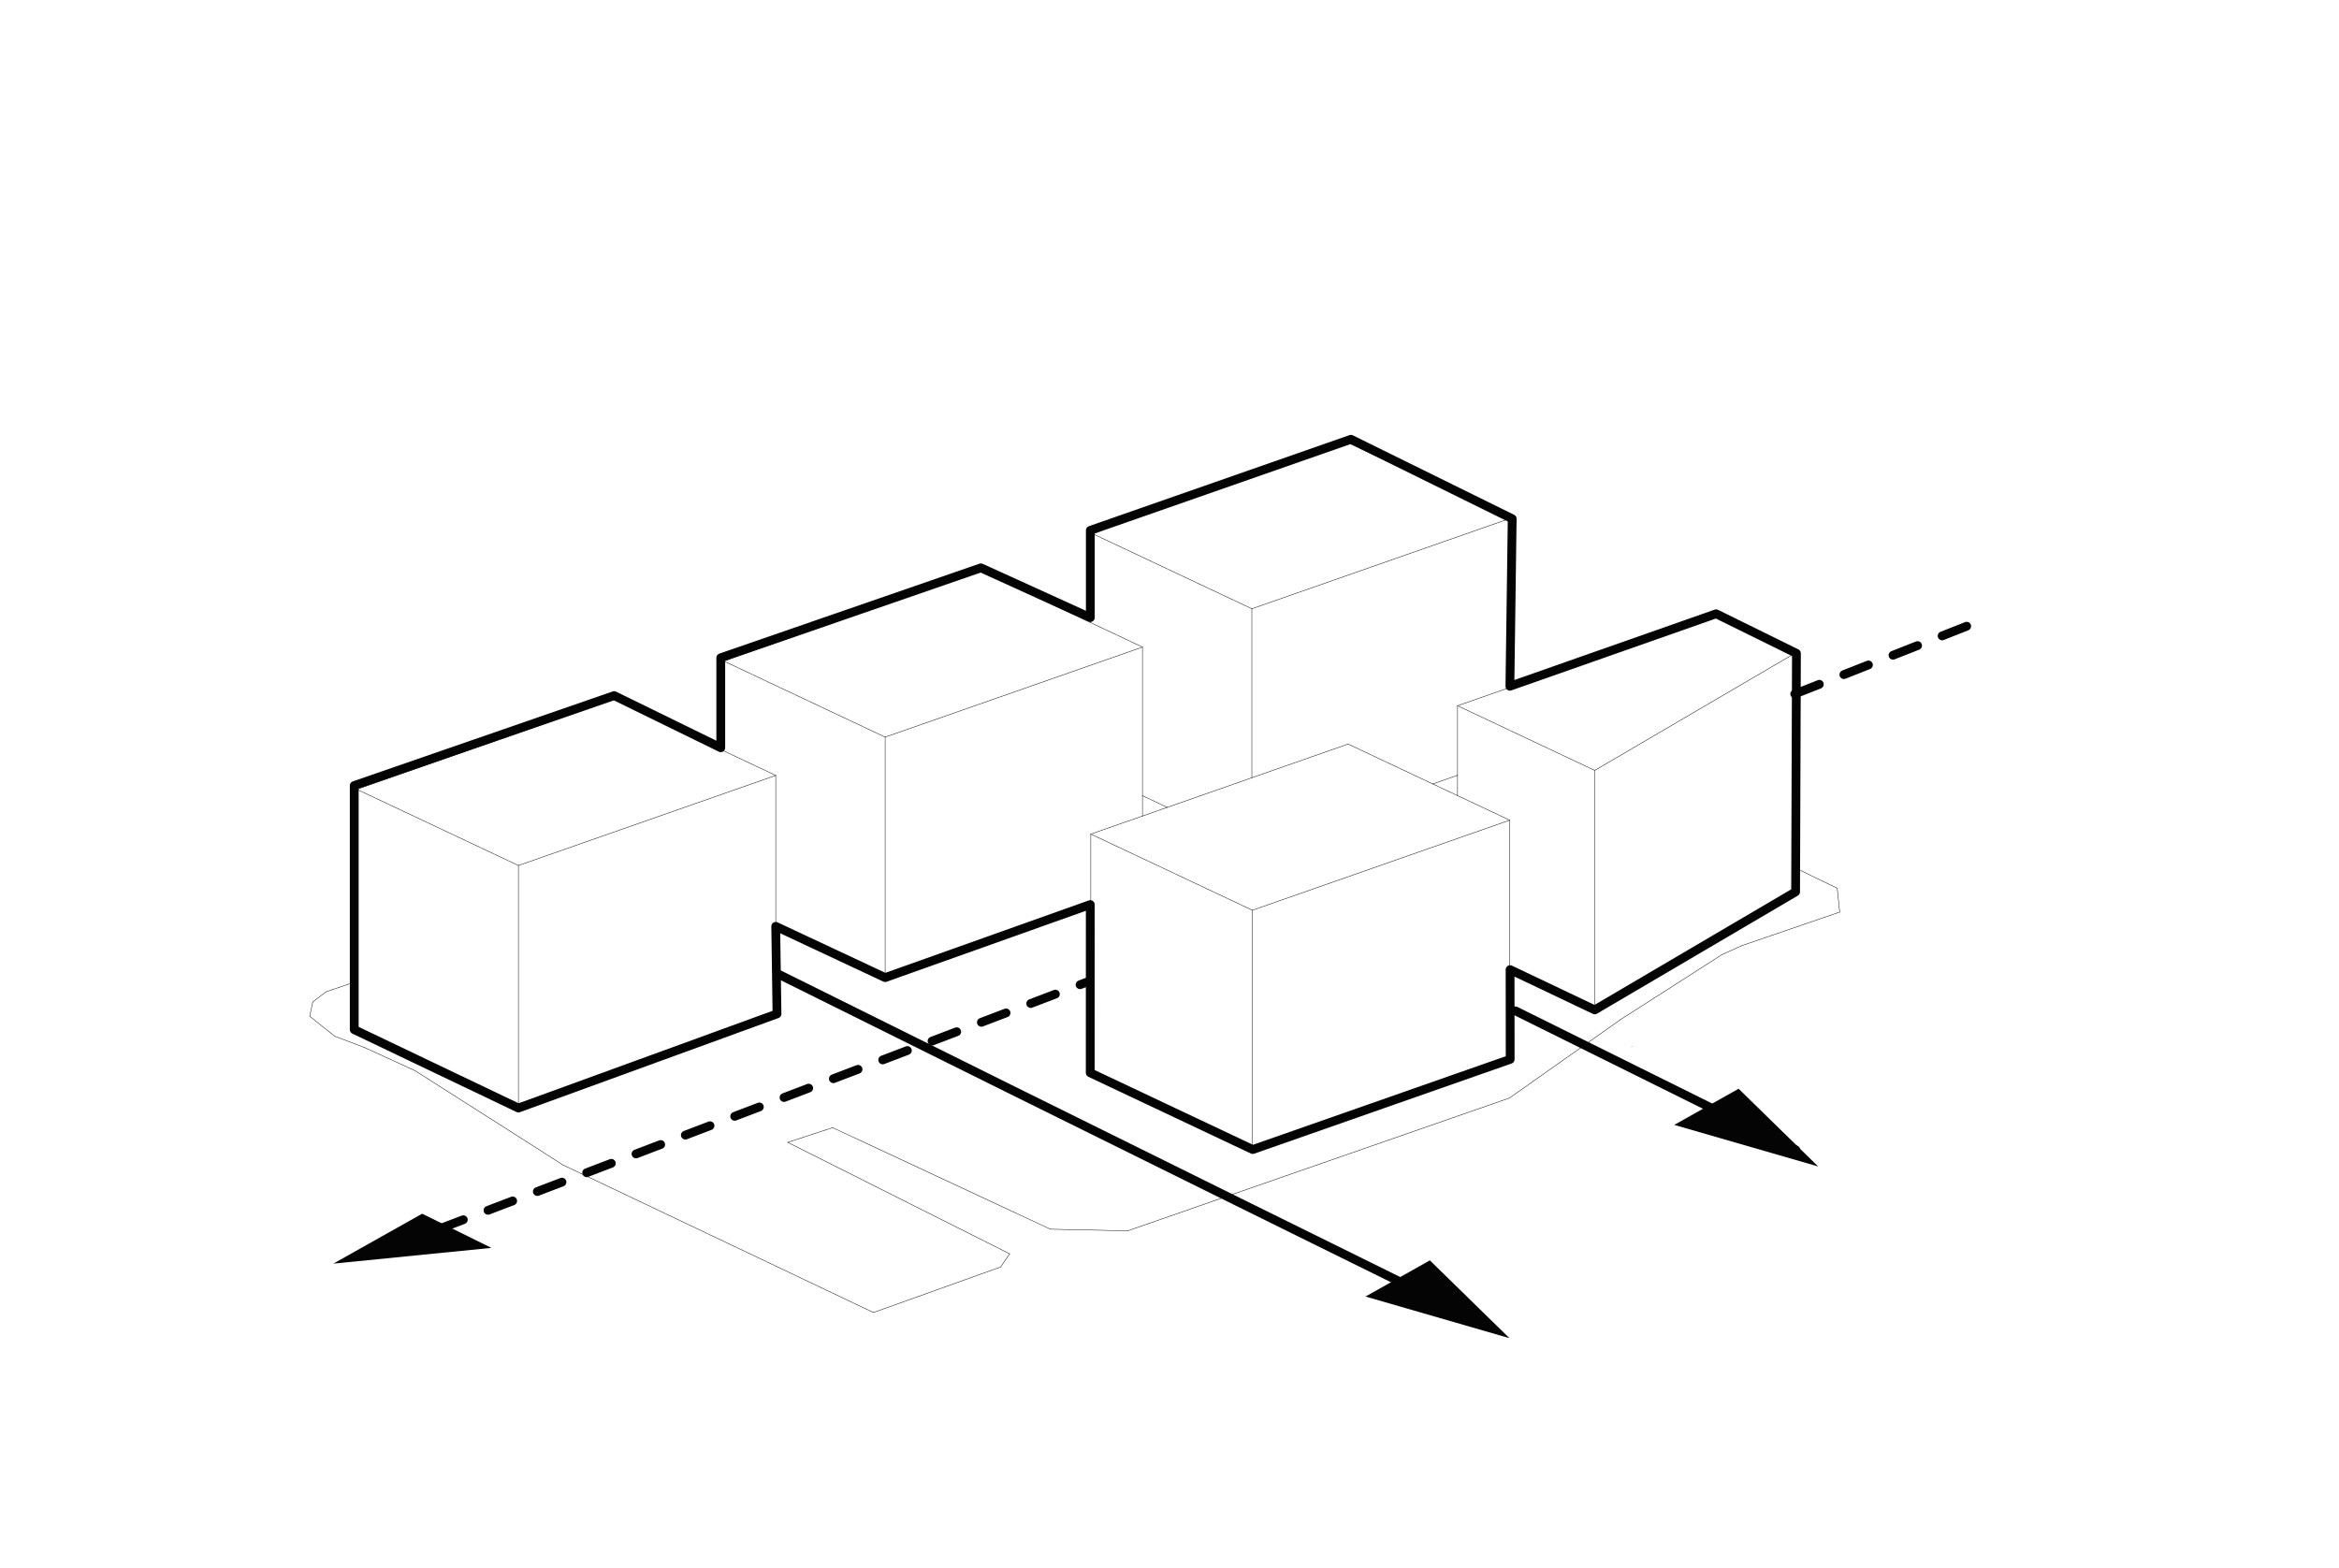
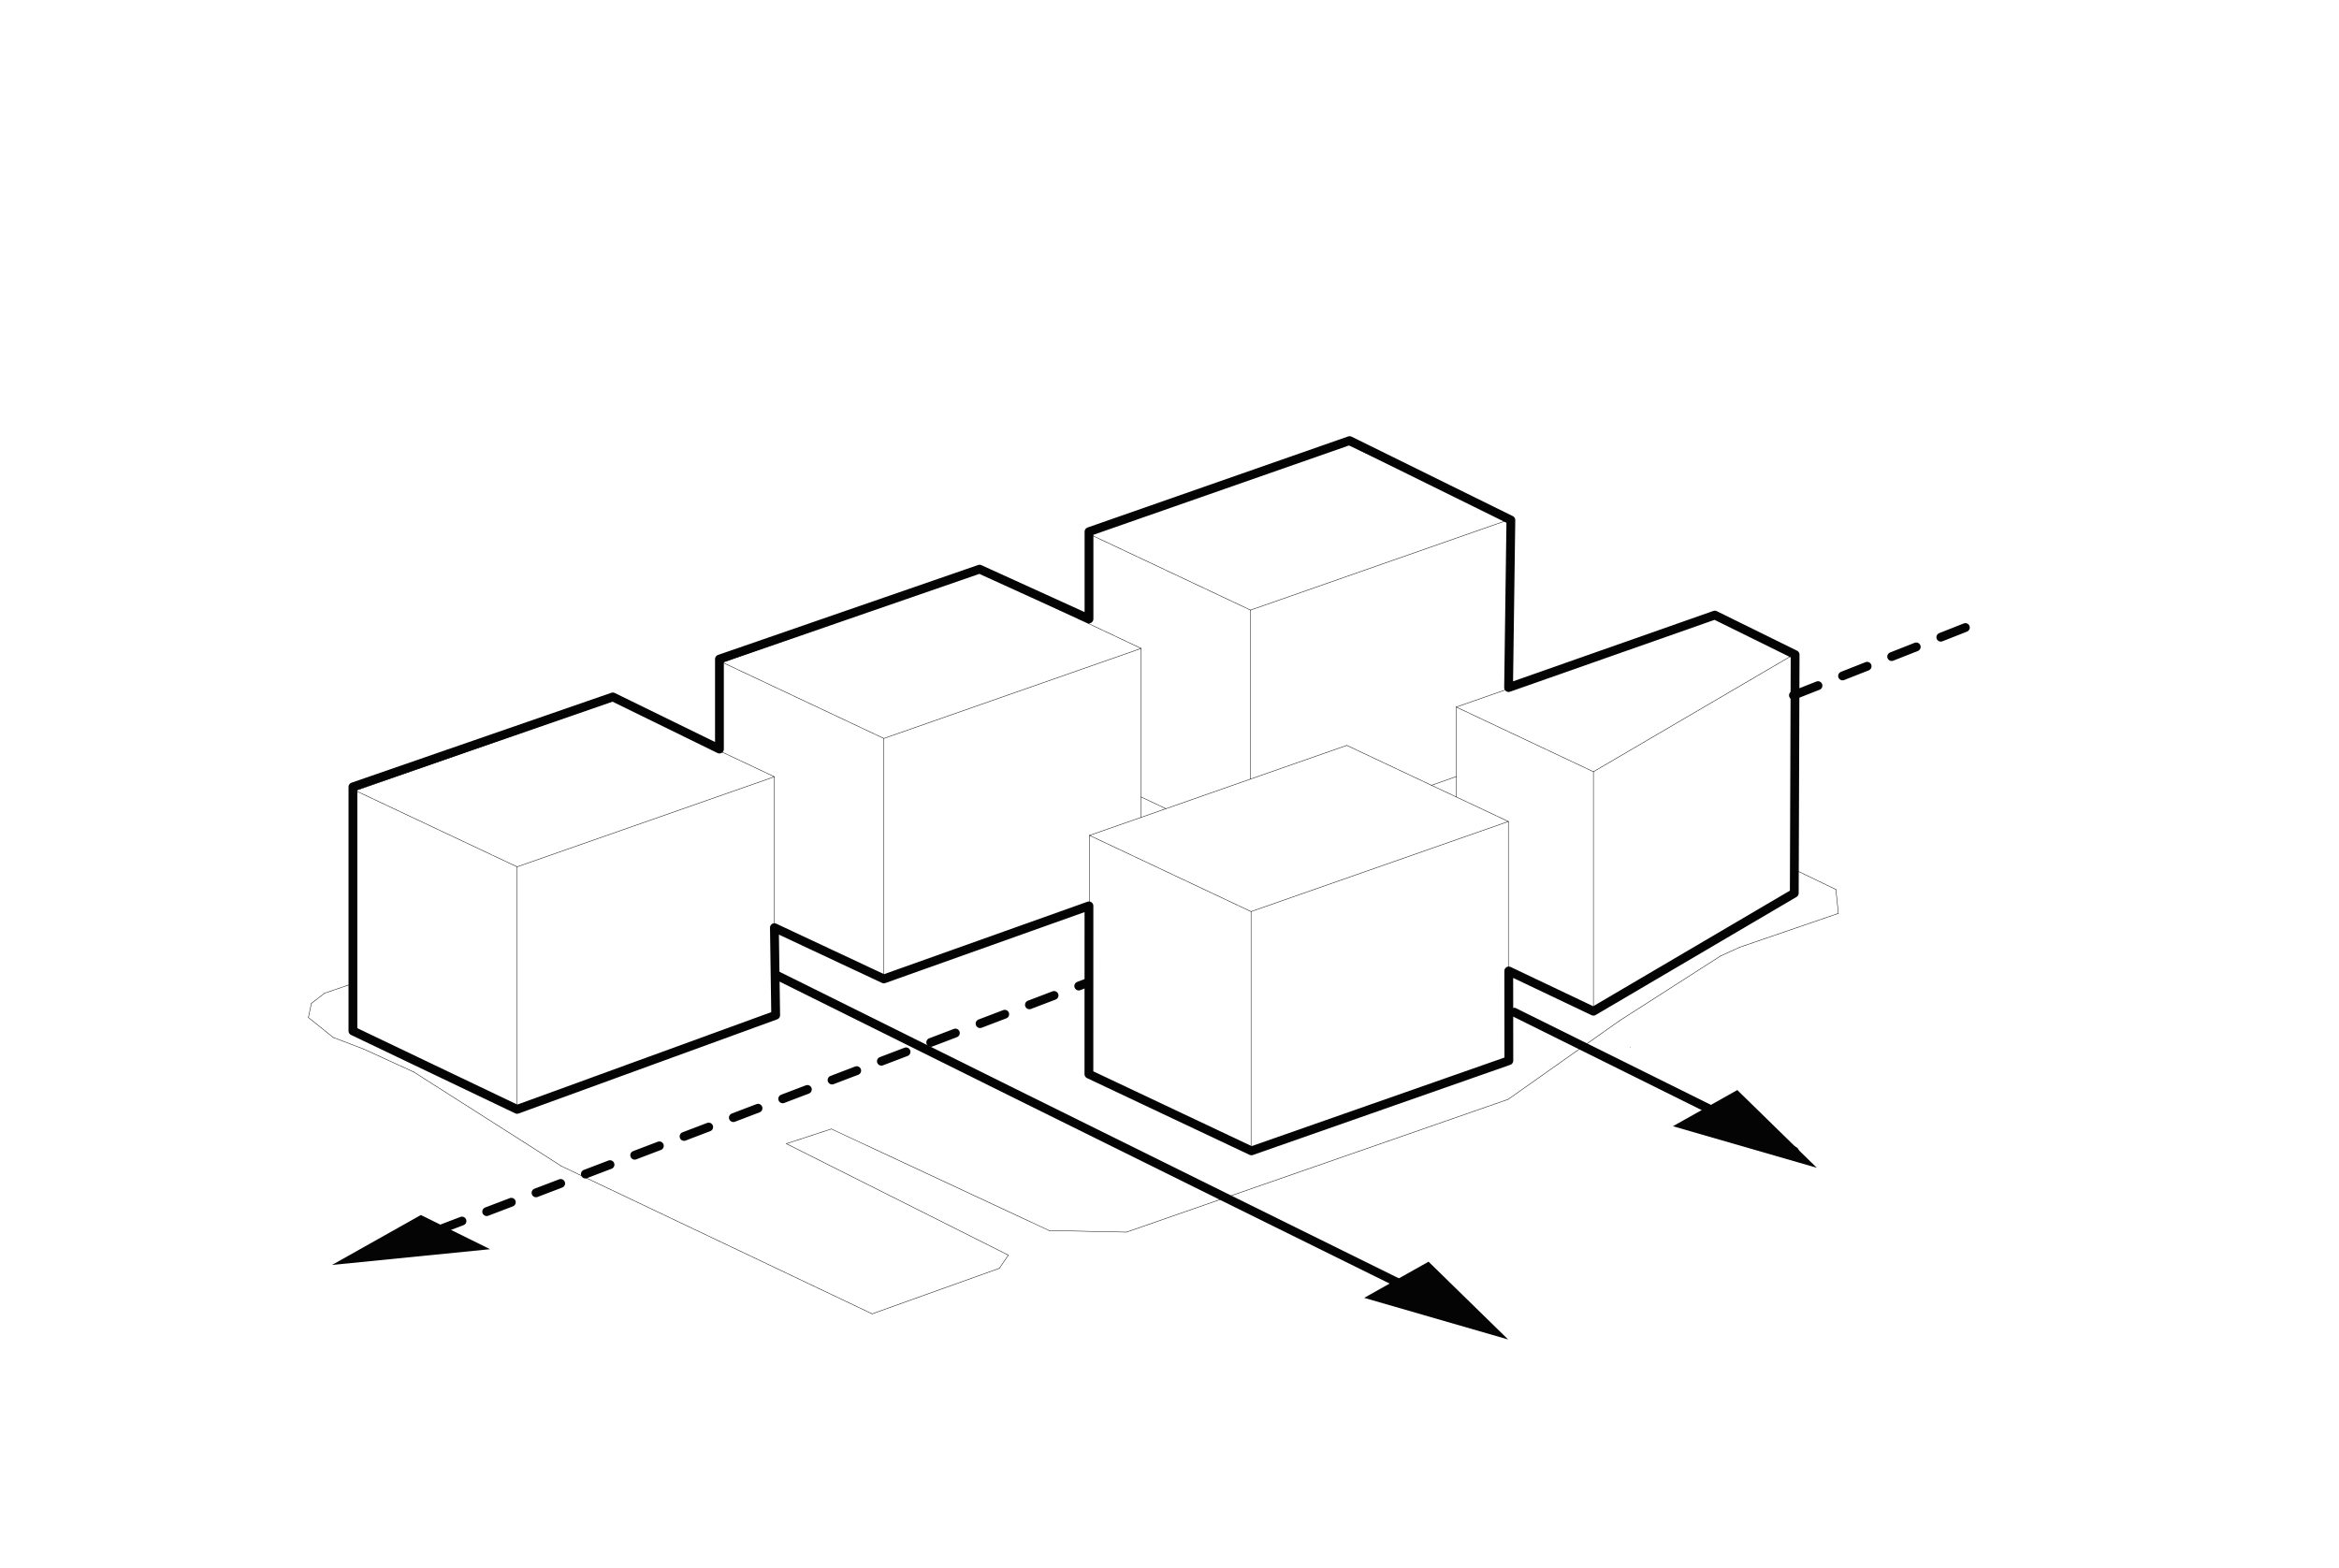
- <svg xmlns="http://www.w3.org/2000/svg" viewBox="109.45 484.2 531.59 356.34">
+ <svg xmlns="http://www.w3.org/2000/svg" viewBox="109.75 483.9 531.59 356.34">
  <g>
    <g>
      <line x1="190.55" y1="717.8" x2="227.27" y2="735.11" style="fill: none; stroke: #040404; stroke-linecap: round; stroke-linejoin: round; stroke-width: .1px;" />
    </g>
    <g>
      <line x1="227.27" y1="735.11" x2="285.75" y2="714.64" style="fill: none; stroke: #040404; stroke-linecap: round; stroke-linejoin: round; stroke-width: .1px;" />
    </g>
    <g>
      <line x1="285.75" y1="694.21" x2="310.62" y2="705.94" style="fill: none; stroke: #040404; stroke-linecap: round; stroke-linejoin: round; stroke-width: .1px;" />
    </g>
    <g>
      <line x1="310.62" y1="705.94" x2="357.36" y2="689.58" style="fill: none; stroke: #040404; stroke-linecap: round; stroke-linejoin: round; stroke-width: .1px;" />
    </g>
    <g>
      <line x1="369.1" y1="665.04" x2="374.73" y2="667.7" style="fill: none; stroke: #040404; stroke-linecap: round; stroke-linejoin: round; stroke-width: .1px;" />
    </g>
    <g>
      <line x1="357.36" y1="727.98" x2="394.08" y2="745.28" style="fill: none; stroke: #040404; stroke-linecap: round; stroke-linejoin: round; stroke-width: .1px;" />
    </g>
    <g>
      <line x1="435.08" y1="662.38" x2="440.71" y2="660.4" style="fill: none; stroke: #040404; stroke-linecap: round; stroke-linejoin: round; stroke-width: .1px;" />
    </g>
    <g>
      <line x1="452.56" y1="704.39" x2="471.89" y2="713.5" style="fill: none; stroke: #040404; stroke-linecap: round; stroke-linejoin: round; stroke-width: .1px;" />
    </g>
    <g>
      <line x1="471.89" y1="713.5" x2="517.35" y2="686.9" style="fill: none; stroke: #040404; stroke-linecap: round; stroke-linejoin: round; stroke-width: .1px;" />
    </g>
    <g>
      <line x1="348.17" y1="763.57" x2="365.75" y2="763.94" style="fill: none; stroke: #040404; stroke-linecap: round; stroke-linejoin: round; stroke-width: .1px;" />
    </g>
    <g>
      <line x1="307.96" y1="782.51" x2="336.88" y2="772.16" style="fill: none; stroke: #040404; stroke-linecap: round; stroke-linejoin: round; stroke-width: .1px;" />
    </g>
    <g>
      <line x1="527" y1="686.07" x2="517.35" y2="681.41" style="fill: none; stroke: #040404; stroke-linecap: round; stroke-linejoin: round; stroke-width: .1px;" />
    </g>
    <g>
      <line x1="190.55" y1="707.23" x2="183.52" y2="709.63" style="fill: none; stroke: #040404; stroke-linecap: round; stroke-linejoin: round; stroke-width: .1px;" />
    </g>
    <g>
      <line x1="179.84" y1="715.17" x2="185.49" y2="719.7" style="fill: none; stroke: #040404; stroke-linecap: round; stroke-linejoin: round; stroke-width: .1px;" />
    </g>
    <g>
      <line x1="180.52" y1="711.95" x2="179.84" y2="715.17" style="fill: none; stroke: #040404; stroke-linecap: round; stroke-linejoin: round; stroke-width: .1px;" />
    </g>
    <g>
      <line x1="477.72" y1="715.96" x2="477.8" y2="715.9" style="fill: none; stroke: #040404; stroke-linecap: round; stroke-linejoin: round; stroke-width: .1px;" />
    </g>
    <g>
      <line x1="527.56" y1="691.5" x2="527" y2="686.07" style="fill: none; stroke: #040404; stroke-linecap: round; stroke-linejoin: round; stroke-width: .1px;" />
    </g>
    <g>
      <line x1="500.78" y1="701.18" x2="505.19" y2="699.17" style="fill: none; stroke: #040404; stroke-linecap: round; stroke-linejoin: round; stroke-width: .1px;" />
    </g>
    <g>
      <line x1="338.92" y1="769.17" x2="288.47" y2="743.84" style="fill: none; stroke: #040404; stroke-linecap: round; stroke-linejoin: round; stroke-width: .1px;" />
    </g>
    <g>
      <line x1="505.19" y1="699.17" x2="527.56" y2="691.5" style="fill: none; stroke: #040404; stroke-linecap: round; stroke-linejoin: round; stroke-width: .1px;" />
    </g>
    <g>
      <line x1="192.38" y1="722.32" x2="203.79" y2="727.55" style="fill: none; stroke: #040404; stroke-linecap: round; stroke-linejoin: round; stroke-width: .1px;" />
    </g>
    <g>
      <line x1="237.35" y1="748.95" x2="307.96" y2="782.51" style="fill: none; stroke: #040404; stroke-linecap: round; stroke-linejoin: round; stroke-width: .1px;" />
    </g>
    <g>
      <line x1="203.79" y1="727.55" x2="229.09" y2="743.66" style="fill: none; stroke: #040404; stroke-linecap: round; stroke-linejoin: round; stroke-width: .1px;" />
    </g>
    <g>
      <line x1="229.09" y1="743.66" x2="237.35" y2="748.95" style="fill: none; stroke: #040404; stroke-linecap: round; stroke-linejoin: round; stroke-width: .1px;" />
    </g>
    <g>
      <line x1="185.49" y1="719.7" x2="192.38" y2="722.32" style="fill: none; stroke: #040404; stroke-linecap: round; stroke-linejoin: round; stroke-width: .1px;" />
    </g>
    <g>
      <line x1="183.52" y1="709.63" x2="180.52" y2="711.95" style="fill: none; stroke: #040404; stroke-linecap: round; stroke-linejoin: round; stroke-width: .1px;" />
    </g>
    <g>
      <line x1="298.68" y1="740.49" x2="348.17" y2="763.57" style="fill: none; stroke: #040404; stroke-linecap: round; stroke-linejoin: round; stroke-width: .1px;" />
    </g>
    <g>
      <line x1="336.88" y1="772.16" x2="338.92" y2="769.17" style="fill: none; stroke: #040404; stroke-linecap: round; stroke-linejoin: round; stroke-width: .1px;" />
    </g>
    <g>
      <line x1="477.8" y1="715.9" x2="500.78" y2="701.18" style="fill: none; stroke: #040404; stroke-linecap: round; stroke-linejoin: round; stroke-width: .1px;" />
    </g>
    <g>
      <line x1="517.35" y1="632.69" x2="471.89" y2="659.3" style="fill: none; stroke: #040404; stroke-linecap: round; stroke-linejoin: round; stroke-width: .1px;" />
    </g>
    <g>
      <line x1="227.27" y1="680.91" x2="190.55" y2="663.6" style="fill: none; stroke: #040404; stroke-linecap: round; stroke-linejoin: round; stroke-width: .1px;" />
    </g>
    <g>
      <line x1="227.27" y1="680.91" x2="285.75" y2="660.44" style="fill: none; stroke: #040404; stroke-linecap: round; stroke-linejoin: round; stroke-width: .1px;" />
    </g>
    <g>
      <line x1="499.19" y1="624.14" x2="517.35" y2="632.69" style="fill: none; stroke: #040404; stroke-linecap: round; stroke-linejoin: round; stroke-width: .1px;" />
    </g>
    <g>
      <line x1="452.44" y1="602.1" x2="452.44" y2="640.5" style="fill: none; stroke: #040404; stroke-linecap: round; stroke-linejoin: round; stroke-width: .1px;" />
    </g>
    <g>
      <line x1="227.27" y1="680.91" x2="227.27" y2="735.11" style="fill: none; stroke: #040404; stroke-linecap: round; stroke-linejoin: round; stroke-width: .1px;" />
    </g>
    <g>
      <line x1="415.73" y1="584.79" x2="452.44" y2="602.1" style="fill: none; stroke: #040404; stroke-linecap: round; stroke-linejoin: round; stroke-width: .1px;" />
    </g>
    <g>
      <line x1="393.96" y1="622.56" x2="357.25" y2="605.26" style="fill: none; stroke: #040404; stroke-linecap: round; stroke-linejoin: round; stroke-width: .1px;" />
    </g>
    <g>
      <line x1="393.96" y1="622.56" x2="452.44" y2="602.1" style="fill: none; stroke: #040404; stroke-linecap: round; stroke-linejoin: round; stroke-width: .1px;" />
    </g>
    <g>
      <line x1="310.62" y1="651.73" x2="273.9" y2="634.43" style="fill: none; stroke: #040404; stroke-linecap: round; stroke-linejoin: round; stroke-width: .1px;" />
    </g>
    <g>
      <line x1="310.62" y1="651.73" x2="369.1" y2="631.27" style="fill: none; stroke: #040404; stroke-linecap: round; stroke-linejoin: round; stroke-width: .1px;" />
    </g>
    <g>
      <line x1="394.08" y1="691.08" x2="452.56" y2="670.61" style="fill: none; stroke: #040404; stroke-linecap: round; stroke-linejoin: round; stroke-width: .1px;" />
    </g>
    <g>
      <line x1="394.08" y1="691.08" x2="357.36" y2="673.77" style="fill: none; stroke: #040404; stroke-linecap: round; stroke-linejoin: round; stroke-width: .1px;" />
    </g>
    <g>
      <line x1="394.08" y1="691.08" x2="394.08" y2="745.28" style="fill: none; stroke: #040404; stroke-linecap: round; stroke-linejoin: round; stroke-width: .1px;" />
    </g>
    <g>
      <line x1="471.89" y1="659.3" x2="440.71" y2="644.6" style="fill: none; stroke: #040404; stroke-linecap: round; stroke-linejoin: round; stroke-width: .1px;" />
    </g>
    <g>
      <line x1="310.62" y1="651.73" x2="310.62" y2="705.94" style="fill: none; stroke: #040404; stroke-linecap: round; stroke-linejoin: round; stroke-width: .1px;" />
    </g>
    <g>
      <line x1="273.9" y1="634.43" x2="273.9" y2="654.85" style="fill: none; stroke: #040404; stroke-linecap: round; stroke-linejoin: round; stroke-width: .1px;" />
    </g>
    <g>
      <line x1="357.25" y1="605.26" x2="357.25" y2="625.68" style="fill: none; stroke: #040404; stroke-linecap: round; stroke-linejoin: round; stroke-width: .1px;" />
    </g>
    <g>
      <line x1="393.96" y1="622.56" x2="393.96" y2="660.96" style="fill: none; stroke: #040404; stroke-linecap: round; stroke-linejoin: round; stroke-width: .1px;" />
    </g>
    <g>
      <line x1="471.89" y1="659.3" x2="471.89" y2="713.5" style="fill: none; stroke: #040404; stroke-linecap: round; stroke-linejoin: round; stroke-width: .1px;" />
    </g>
    <g>
      <line x1="517.35" y1="686.9" x2="517.35" y2="681.41" style="fill: none; stroke: #040404; stroke-linecap: round; stroke-linejoin: round; stroke-width: .1px;" />
    </g>
    <g>
      <line x1="517.35" y1="681.41" x2="517.35" y2="632.69" style="fill: none; stroke: #040404; stroke-linecap: round; stroke-linejoin: round; stroke-width: .1px;" />
    </g>
    <g>
      <line x1="190.55" y1="717.8" x2="190.55" y2="707.23" style="fill: none; stroke: #040404; stroke-linecap: round; stroke-linejoin: round; stroke-width: .1px;" />
    </g>
    <g>
      <line x1="190.55" y1="707.23" x2="190.55" y2="663.6" style="fill: none; stroke: #040404; stroke-linecap: round; stroke-linejoin: round; stroke-width: .1px;" />
    </g>
    <g>
      <line x1="249.03" y1="643.13" x2="273.9" y2="654.85" style="fill: none; stroke: #040404; stroke-linecap: round; stroke-linejoin: round; stroke-width: .1px;" />
    </g>
    <g>
      <line x1="273.9" y1="654.85" x2="285.75" y2="660.44" style="fill: none; stroke: #040404; stroke-linecap: round; stroke-linejoin: round; stroke-width: .1px;" />
    </g>
    <g>
      <line x1="332.38" y1="613.96" x2="357.25" y2="625.68" style="fill: none; stroke: #040404; stroke-linecap: round; stroke-linejoin: round; stroke-width: .1px;" />
    </g>
    <g>
      <line x1="357.25" y1="625.68" x2="369.1" y2="631.27" style="fill: none; stroke: #040404; stroke-linecap: round; stroke-linejoin: round; stroke-width: .1px;" />
    </g>
    <g>
      <line x1="415.84" y1="653.31" x2="435.08" y2="662.38" style="fill: none; stroke: #040404; stroke-linecap: round; stroke-linejoin: round; stroke-width: .1px;" />
    </g>
    <g>
      <line x1="393.96" y1="660.96" x2="415.84" y2="653.31" style="fill: none; stroke: #040404; stroke-linecap: round; stroke-linejoin: round; stroke-width: .1px;" />
    </g>
    <g>
      <line x1="440.71" y1="644.6" x2="452.44" y2="640.5" style="fill: none; stroke: #040404; stroke-linecap: round; stroke-linejoin: round; stroke-width: .1px;" />
    </g>
    <g>
      <line x1="452.44" y1="640.5" x2="499.19" y2="624.14" style="fill: none; stroke: #040404; stroke-linecap: round; stroke-linejoin: round; stroke-width: .1px;" />
    </g>
    <g>
      <line x1="357.36" y1="673.77" x2="357.36" y2="689.58" style="fill: none; stroke: #040404; stroke-linecap: round; stroke-linejoin: round; stroke-width: .1px;" />
    </g>
    <g>
      <line x1="357.36" y1="689.58" x2="357.36" y2="727.98" style="fill: none; stroke: #040404; stroke-linecap: round; stroke-linejoin: round; stroke-width: .1px;" />
    </g>
    <g>
      <line x1="285.75" y1="660.44" x2="285.75" y2="694.21" style="fill: none; stroke: #040404; stroke-linecap: round; stroke-linejoin: round; stroke-width: .1px;" />
    </g>
    <g>
      <line x1="285.75" y1="694.21" x2="285.75" y2="714.64" style="fill: none; stroke: #040404; stroke-linecap: round; stroke-linejoin: round; stroke-width: .1px;" />
    </g>
    <g>
      <line x1="369.1" y1="631.27" x2="369.1" y2="665.04" style="fill: none; stroke: #040404; stroke-linecap: round; stroke-linejoin: round; stroke-width: .1px;" />
    </g>
    <g>
      <line x1="369.1" y1="665.04" x2="369.1" y2="669.67" style="fill: none; stroke: #040404; stroke-linecap: round; stroke-linejoin: round; stroke-width: .1px;" />
    </g>
    <g>
      <line x1="452.56" y1="670.61" x2="452.56" y2="704.39" style="fill: none; stroke: #040404; stroke-linecap: round; stroke-linejoin: round; stroke-width: .1px;" />
    </g>
    <g>
      <line x1="452.56" y1="704.39" x2="452.56" y2="724.82" style="fill: none; stroke: #040404; stroke-linecap: round; stroke-linejoin: round; stroke-width: .1px;" />
    </g>
    <g>
      <line x1="440.71" y1="644.6" x2="440.71" y2="660.4" style="fill: none; stroke: #040404; stroke-linecap: round; stroke-linejoin: round; stroke-width: .1px;" />
    </g>
    <g>
      <line x1="440.71" y1="660.4" x2="440.71" y2="665.03" style="fill: none; stroke: #040404; stroke-linecap: round; stroke-linejoin: round; stroke-width: .1px;" />
    </g>
    <g>
      <line x1="435.08" y1="662.38" x2="440.71" y2="665.03" style="fill: none; stroke: #040404; stroke-linecap: round; stroke-linejoin: round; stroke-width: .1px;" />
    </g>
    <g>
      <line x1="440.71" y1="665.03" x2="452.56" y2="670.61" style="fill: none; stroke: #040404; stroke-linecap: round; stroke-linejoin: round; stroke-width: .1px;" />
    </g>
    <g>
      <line x1="357.36" y1="673.77" x2="369.1" y2="669.67" style="fill: none; stroke: #040404; stroke-linecap: round; stroke-linejoin: round; stroke-width: .1px;" />
    </g>
    <g>
      <line x1="369.1" y1="669.67" x2="374.73" y2="667.7" style="fill: none; stroke: #040404; stroke-linecap: round; stroke-linejoin: round; stroke-width: .1px;" />
    </g>
    <g>
      <line x1="452.51" y1="733.76" x2="365.75" y2="763.94" style="fill: none; stroke: #040404; stroke-linecap: round; stroke-linejoin: round; stroke-width: .1px;" />
    </g>
    <g>
      <line x1="288.47" y1="743.84" x2="298.68" y2="740.49" style="fill: none; stroke: #040404; stroke-linecap: round; stroke-linejoin: round; stroke-width: .1px;" />
    </g>
    <g>
      <line x1="452.51" y1="733.76" x2="477.72" y2="715.96" style="fill: none; stroke: #040404; stroke-linecap: round; stroke-linejoin: round; stroke-width: .1px;" />
    </g>
    <g>
      <line x1="394.08" y1="745.28" x2="452.56" y2="724.82" style="fill: none; stroke: #040404; stroke-linecap: round; stroke-linejoin: round; stroke-width: .1px;" />
    </g>
    <g>
      <line x1="190.55" y1="663.6" x2="249.03" y2="643.13" style="fill: none; stroke: #040404; stroke-linecap: round; stroke-linejoin: round; stroke-width: .1px;" />
    </g>
    <g>
      <line x1="415.73" y1="584.79" x2="357.25" y2="605.26" style="fill: none; stroke: #040404; stroke-linecap: round; stroke-linejoin: round; stroke-width: .1px;" />
    </g>
    <g>
      <line x1="332.38" y1="613.96" x2="273.9" y2="634.43" style="fill: none; stroke: #040404; stroke-linecap: round; stroke-linejoin: round; stroke-width: .1px;" />
    </g>
    <g>
      <line x1="374.73" y1="667.7" x2="393.96" y2="660.96" style="fill: none; stroke: #040404; stroke-linecap: round; stroke-linejoin: round; stroke-width: .1px;" />
    </g>
    <g>
      <line x1="480.32" y1="722" x2="480.27" y2="722.03" style="fill: none; stroke: #040404; stroke-linecap: round; stroke-linejoin: round; stroke-width: .1px;" />
    </g>
  </g>
  <line x1="517.35" y1="641.93" x2="558.57" y2="625.68" style="fill: none; stroke: #040404; stroke-dasharray: 6; stroke-linecap: round; stroke-linejoin: round; stroke-width: 2px;" />
  <line x1="197.93" y1="767.83" x2="356.96" y2="707.23" style="fill: none; stroke: #040404; stroke-dasharray: 6; stroke-linecap: round; stroke-linejoin: round; stroke-width: 2px;" />
  <path d="M286.43,705.64c64.75,32.23,160.2,79.27,160.2,79.27" style="fill: none; stroke: #040404; stroke-linecap: round; stroke-linejoin: round; stroke-width: 2px;" />
  <path d="M453.87,713.95c35.84,17.78,63.7,31.59,63.7,31.59" style="fill: none; stroke: #040404; stroke-linecap: round; stroke-linejoin: round; stroke-width: 2px;" />
  <polygon points="227.27 736.04 189.96 718.22 189.96 662.74 249.03 642.3 273.26 654.15 273.26 633.7 332.38 613.26 357.25 624.57 357.25 604.74 416.48 584.04 453.13 602.1 452.61 640.17 499.48 623.7 517.73 632.69 517.54 686.9 471.89 713.73 452.65 704.58 452.67 724.97 394.16 745.47 357.23 728.03 357.24 689.79 310.62 706.39 285.75 694.74 286.04 714.64 227.27 736.04" style="fill: none; stroke: #040404; stroke-linecap: round; stroke-linejoin: round; stroke-width: 2px;" />
  <polygon points="205.4 760.05 221.13 767.82 185.21 771.4 205.4 760.05" style="fill: #040404;" />
  <polygon points="419.79 778.88 434.42 770.66 452.51 788.34 419.79 778.88" style="fill: #040404;" />
  <polygon points="489.96 739.87 504.59 731.65 522.67 749.32 489.96 739.87" style="fill: #040404;" />
</svg>
